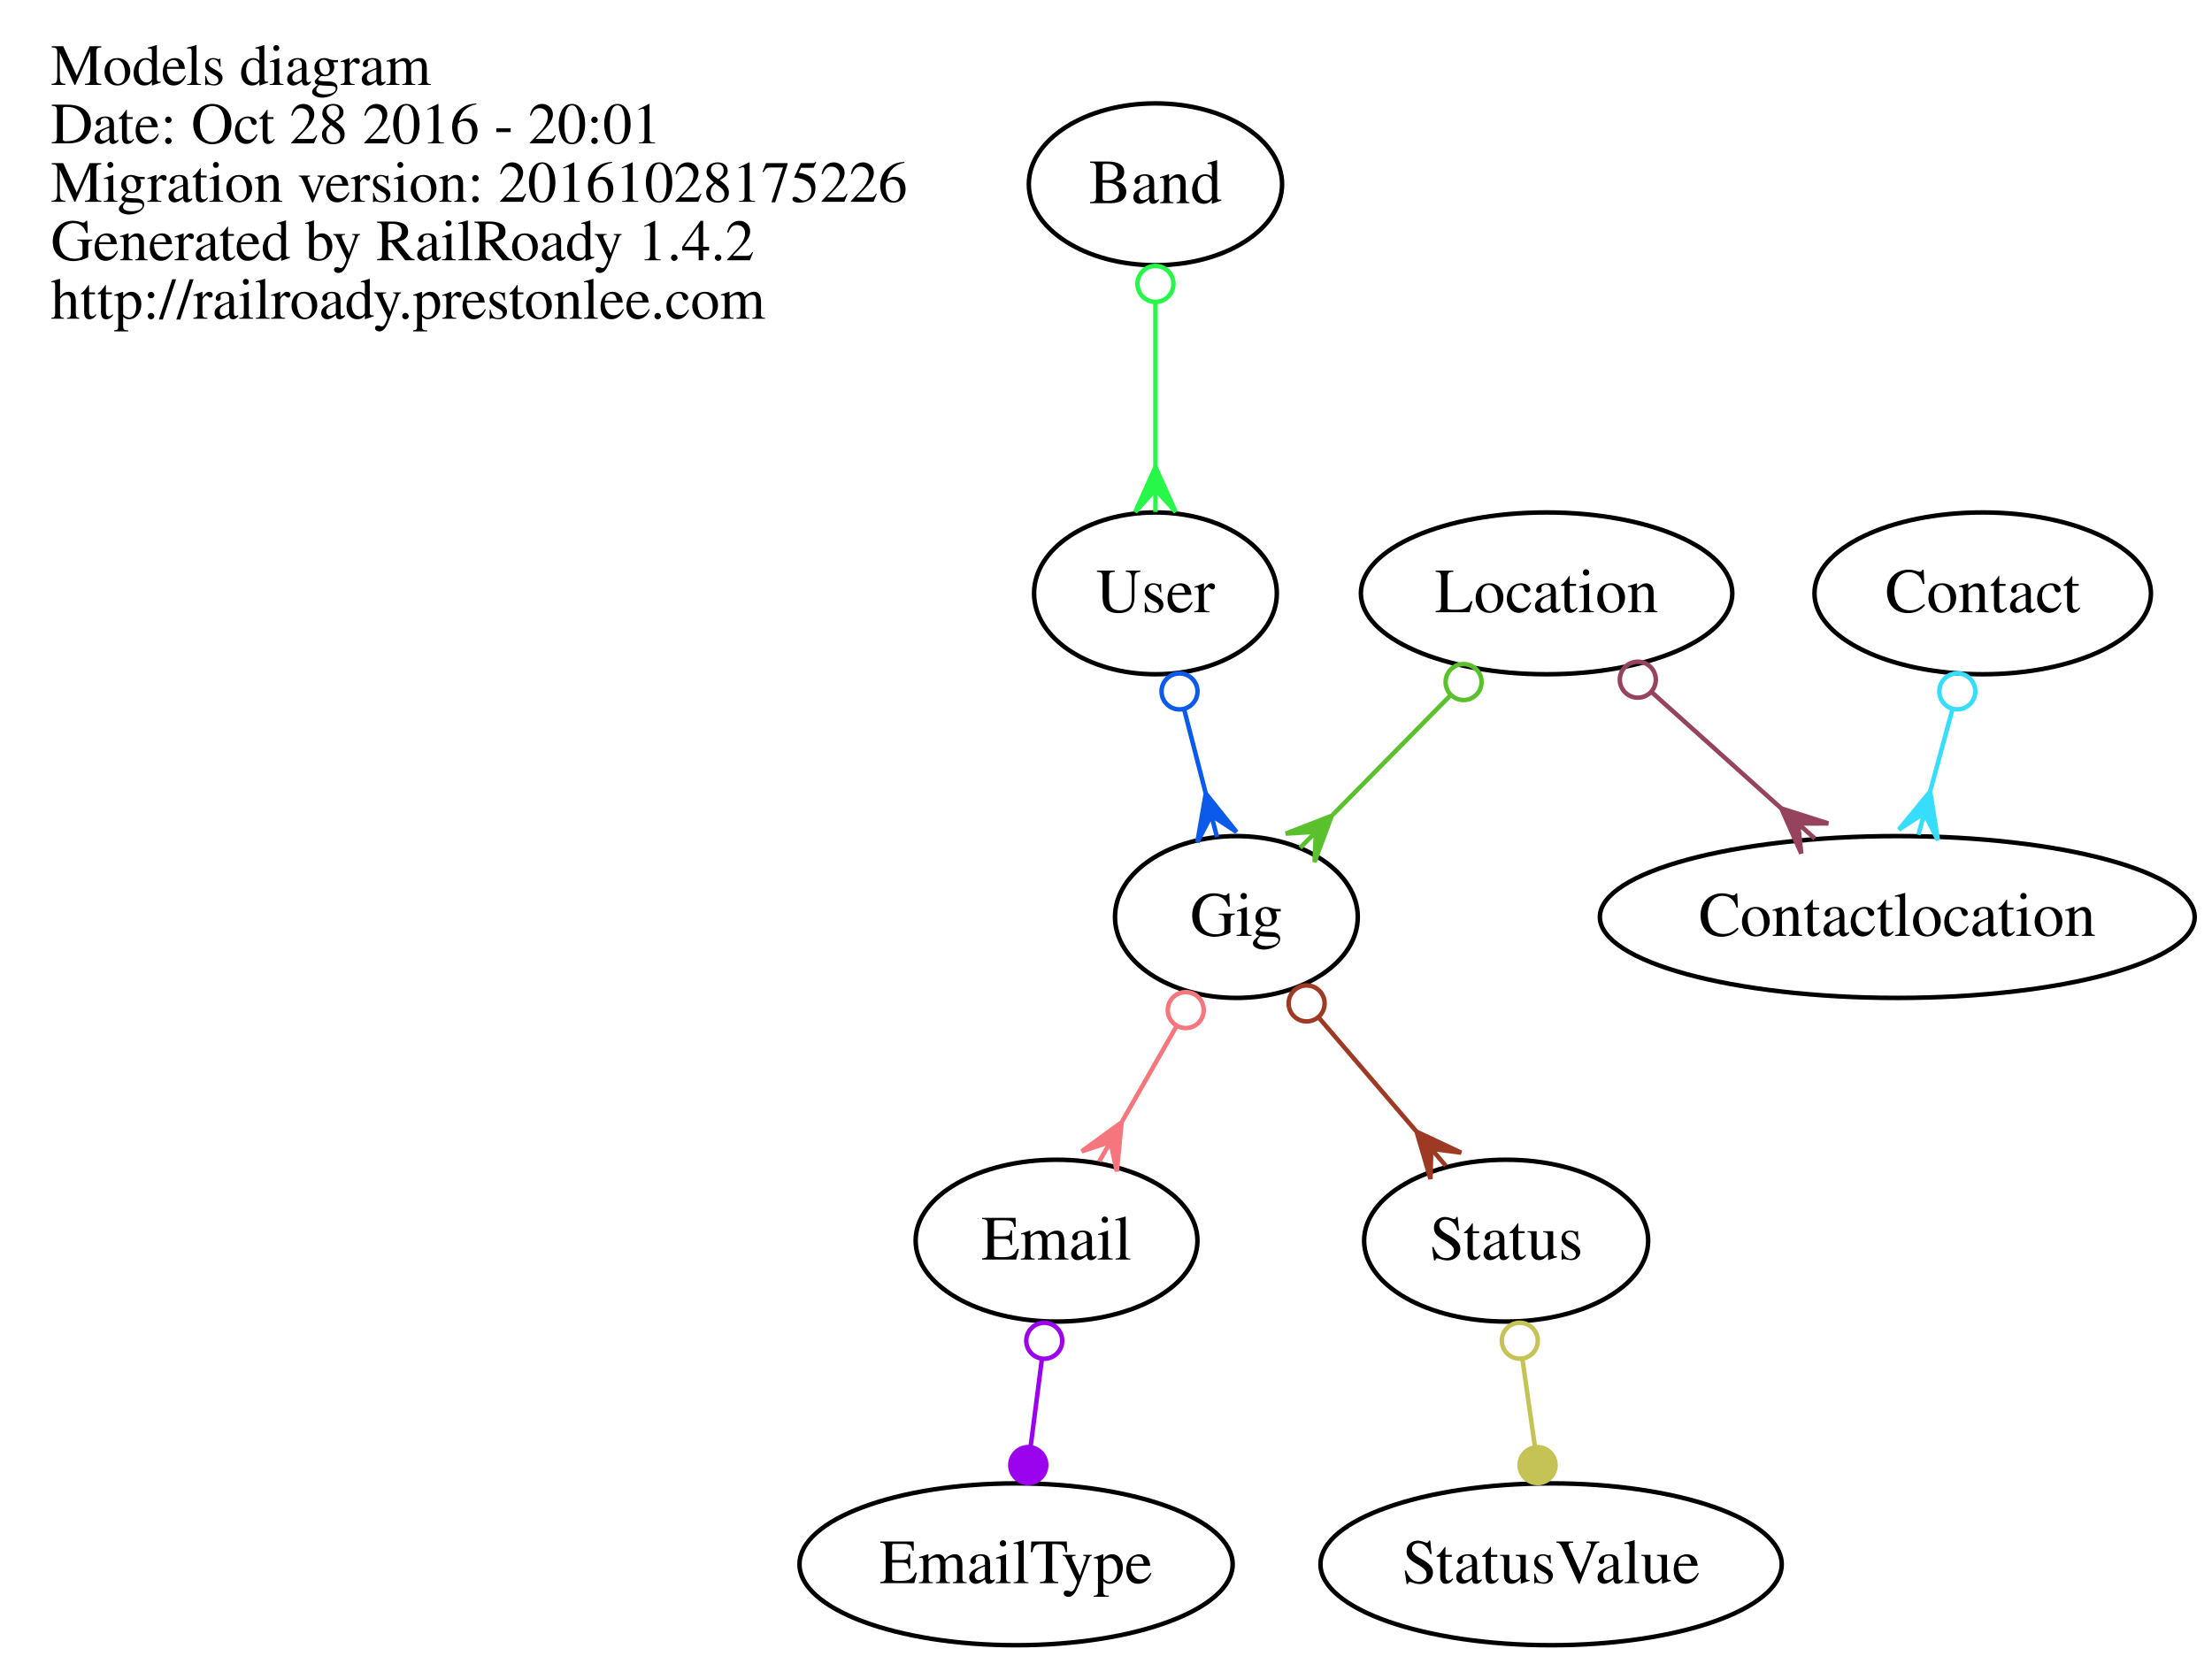
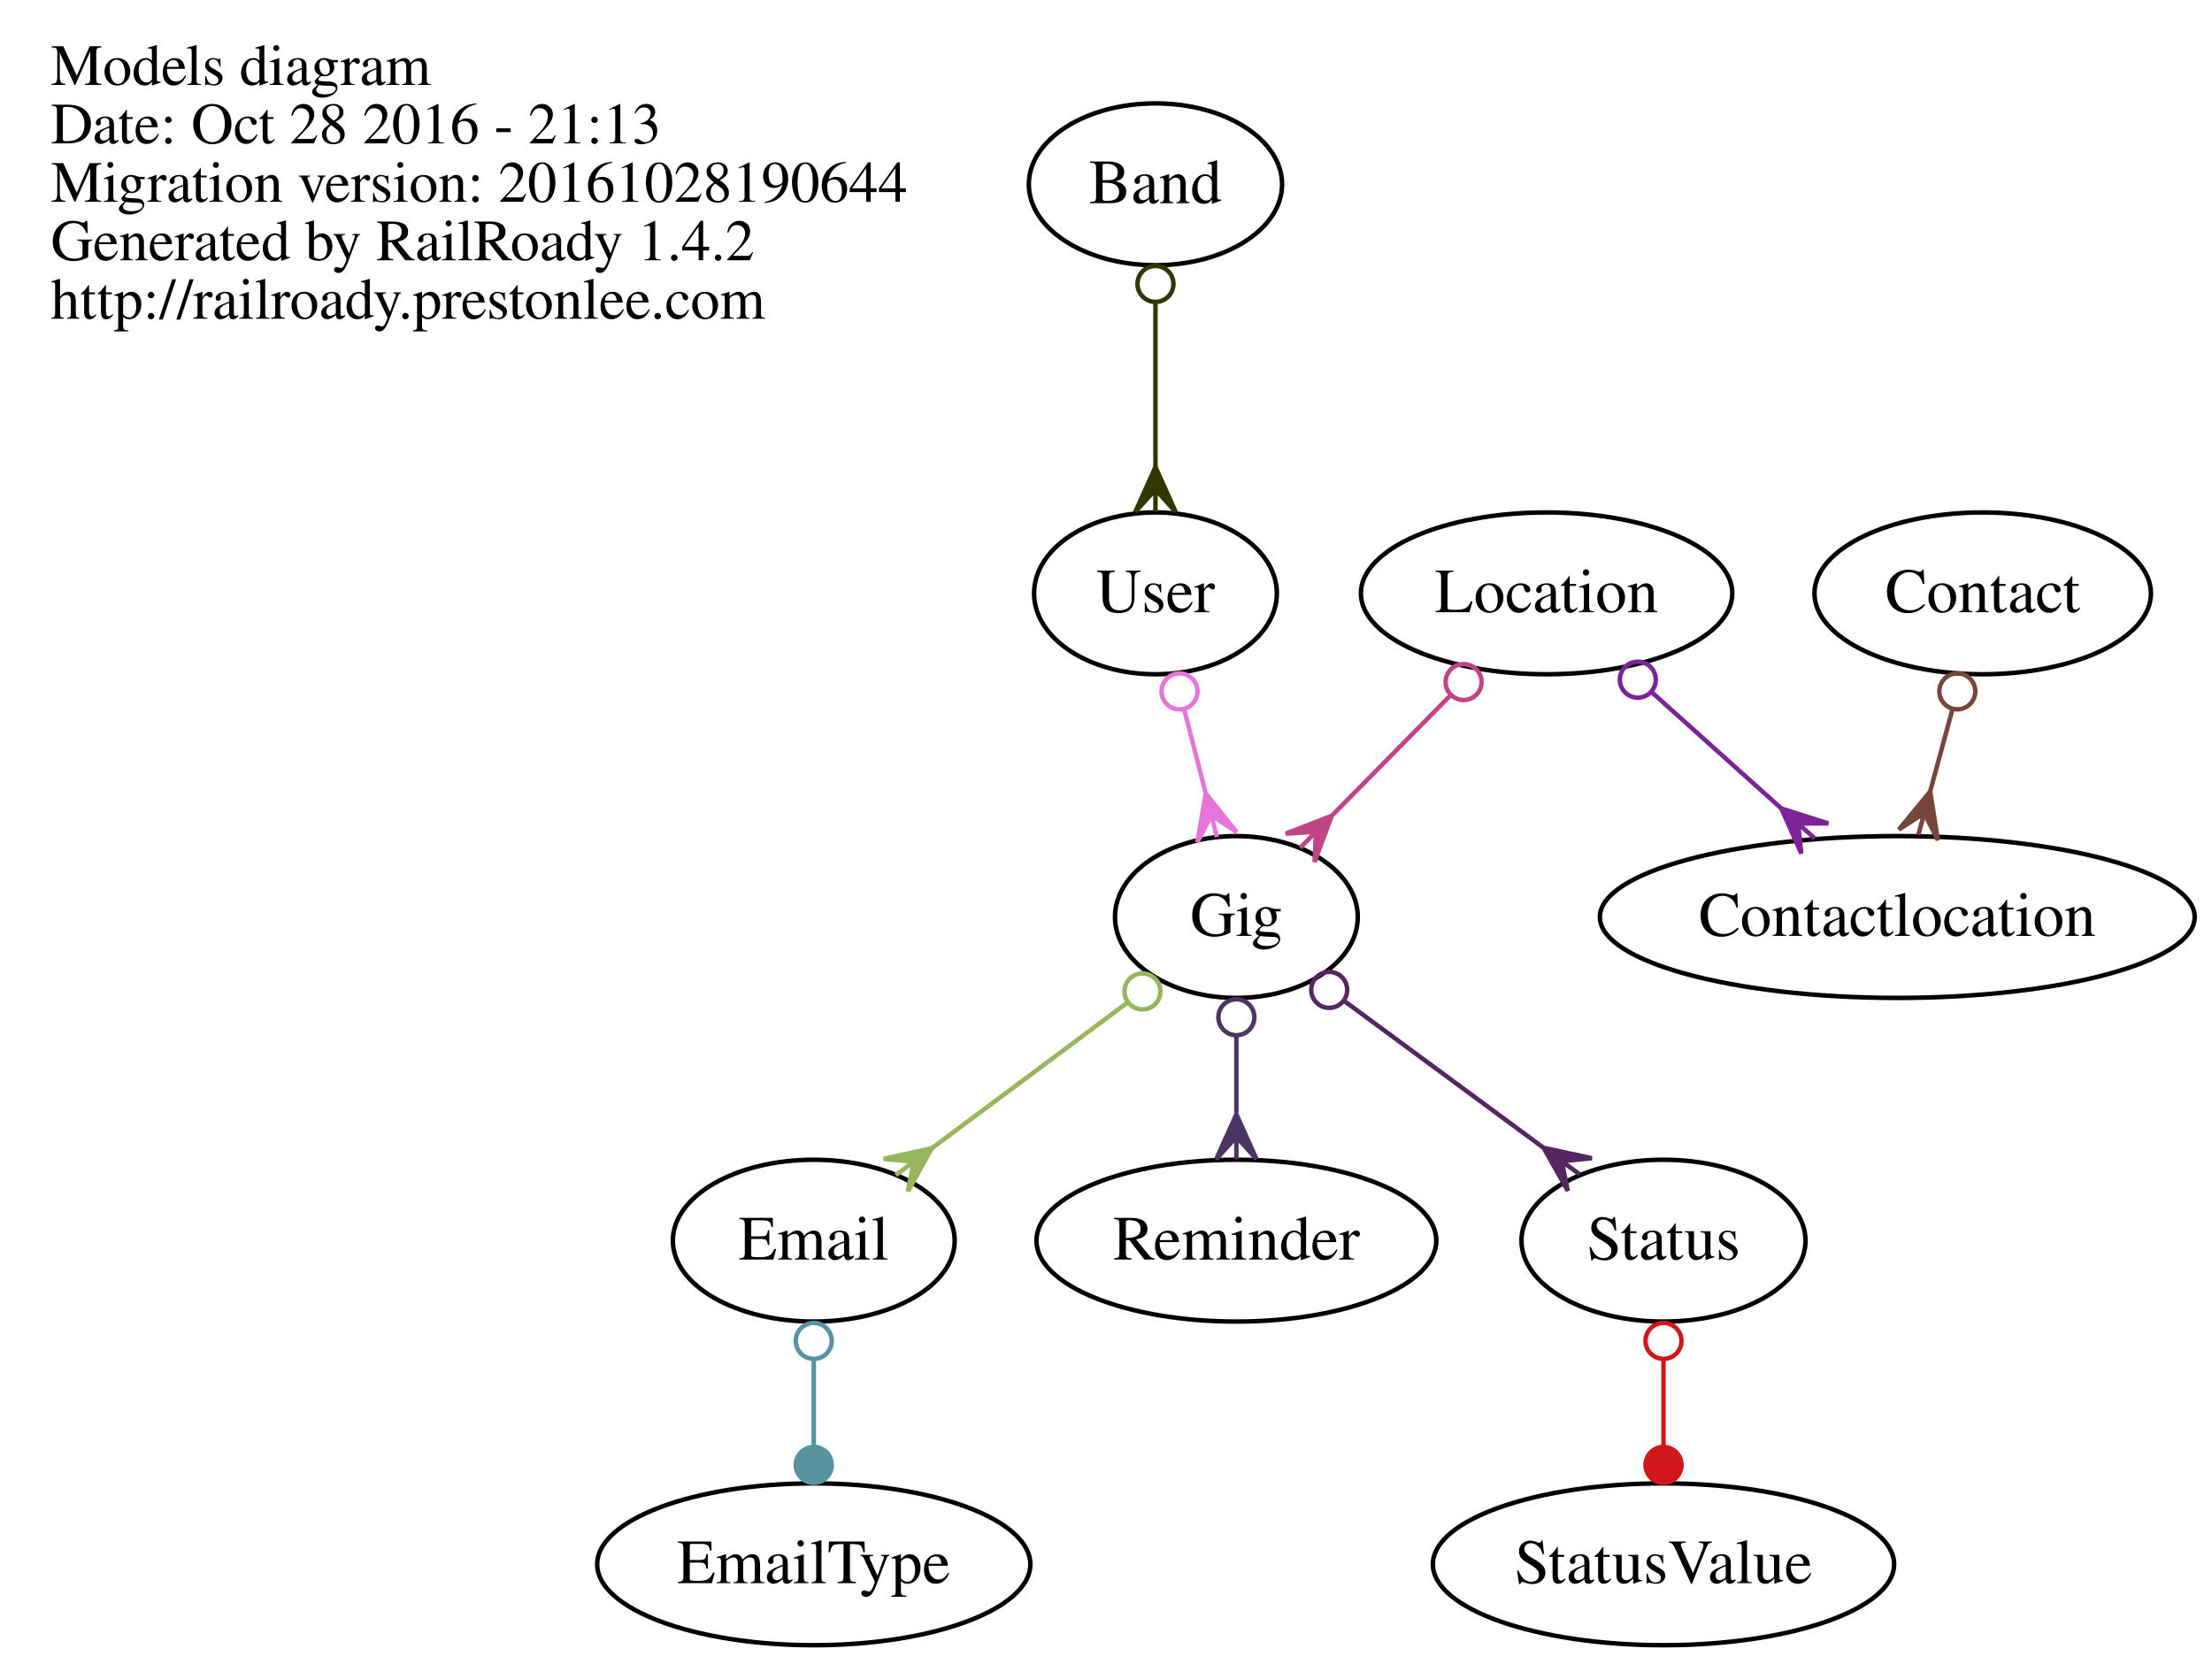
<svg xmlns="http://www.w3.org/2000/svg" width="492pt" height="370pt" viewBox="0.00 0.00 492.00 370.00">
  <g id="graph0" class="graph" transform="scale(1 1) rotate(0) translate(4 366)">
    <polygon fill="none" stroke="none" points="-4,4 -4,-366 488,-366 488,4 -4,4" />
    <g id="node1" class="node">
      <text text-anchor="start" x="7.312" y="-347.1" font-family="Times,serif" font-size="13.00">Models diagram</text>
-       <text text-anchor="start" x="7.312" y="-334.1" font-family="Times,serif" font-size="13.00">Date: Oct 28 2016 - 20:01</text>
-       <text text-anchor="start" x="7.312" y="-321.1" font-family="Times,serif" font-size="13.00">Migration version: 20161028175226</text>
+       <text text-anchor="start" x="7.312" y="-334.1" font-family="Times,serif" font-size="13.00">Date: Oct 28 2016 - 21:13</text>
+       <text text-anchor="start" x="7.312" y="-321.1" font-family="Times,serif" font-size="13.00">Migration version: 20161028190644</text>
      <text text-anchor="start" x="7.312" y="-308.1" font-family="Times,serif" font-size="13.00">Generated by RailRoady 1.4.2</text>
      <text text-anchor="start" x="7.312" y="-295.1" font-family="Times,serif" font-size="13.00">http://railroady.prestonlee.com</text>
    </g>
    <g id="node2" class="node">
      <ellipse fill="none" stroke="black" cx="253" cy="-325" rx="28.166" ry="18" />
      <text text-anchor="middle" x="253" y="-320.8" font-family="Times,serif" font-size="14.00">Band</text>
    </g>
-     <g id="node11" class="node">
+     <g id="node12" class="node">
      <ellipse fill="none" stroke="black" cx="253" cy="-234" rx="27" ry="18" />
      <text text-anchor="middle" x="253" y="-229.8" font-family="Times,serif" font-size="14.00">User</text>
    </g>
    <g id="edge1" class="edge">
-       <path fill="none" stroke="#27f749" d="M253,-298.546C253,-287.148 253,-273.696 253,-262.11" />
-       <ellipse fill="none" stroke="#27f749" cx="253" cy="-302.84" rx="4" ry="4" />
-       <polygon fill="#27f749" stroke="#27f749" points="253,-262.107 257.5,-252.107 253,-257.107 253,-252.107 253,-252.107 253,-252.107 253,-257.107 248.5,-252.107 253,-262.107 253,-262.107" />
+       <path fill="none" stroke="#323601" d="M253,-298.546C253,-287.148 253,-273.696 253,-262.11" />
+       <ellipse fill="none" stroke="#323601" cx="253" cy="-302.84" rx="4" ry="4" />
+       <polygon fill="#323601" stroke="#323601" points="253,-262.107 257.5,-252.107 253,-257.107 253,-252.107 253,-252.107 253,-252.107 253,-257.107 248.5,-252.107 253,-262.107 253,-262.107" />
    </g>
    <g id="node3" class="node">
      <ellipse fill="none" stroke="black" cx="437" cy="-234" rx="37.419" ry="18" />
      <text text-anchor="middle" x="437" y="-229.8" font-family="Times,serif" font-size="14.00">Contact</text>
    </g>
    <g id="node4" class="node">
      <ellipse fill="none" stroke="black" cx="418" cy="-162" rx="66.15" ry="18" />
      <text text-anchor="middle" x="418" y="-157.8" font-family="Times,serif" font-size="14.00">Contactlocation</text>
    </g>
    <g id="edge2" class="edge">
-       <path fill="none" stroke="#37ddfd" d="M430.287,-208.267C428.678,-202.34 426.952,-195.981 425.317,-189.959" />
-       <ellipse fill="none" stroke="#37ddfd" cx="431.353" cy="-212.195" rx="4" ry="4" />
-       <polygon fill="#37ddfd" stroke="#37ddfd" points="425.309,-189.926 427.032,-179.096 423.999,-185.101 422.689,-180.275 422.689,-180.275 422.689,-180.275 423.999,-185.101 418.346,-181.454 425.309,-189.926 425.309,-189.926" />
+       <path fill="none" stroke="#76453c" d="M430.287,-208.267C428.678,-202.34 426.952,-195.981 425.317,-189.959" />
+       <ellipse fill="none" stroke="#76453c" cx="431.353" cy="-212.195" rx="4" ry="4" />
+       <polygon fill="#76453c" stroke="#76453c" points="425.309,-189.926 427.032,-179.096 423.999,-185.101 422.689,-180.275 422.689,-180.275 422.689,-180.275 423.999,-185.101 418.346,-181.454 425.309,-189.926 425.309,-189.926" />
    </g>
    <g id="node5" class="node">
-       <ellipse fill="none" stroke="black" cx="231" cy="-90" rx="31.341" ry="18" />
-       <text text-anchor="middle" x="231" y="-85.8" font-family="Times,serif" font-size="14.00">Email</text>
+       <ellipse fill="none" stroke="black" cx="177" cy="-90" rx="31.341" ry="18" />
+       <text text-anchor="middle" x="177" y="-85.8" font-family="Times,serif" font-size="14.00">Email</text>
    </g>
    <g id="node6" class="node">
-       <ellipse fill="none" stroke="black" cx="222" cy="-18" rx="48.172" ry="18" />
-       <text text-anchor="middle" x="222" y="-13.8" font-family="Times,serif" font-size="14.00">EmailType</text>
+       <ellipse fill="none" stroke="black" cx="177" cy="-18" rx="48.172" ry="18" />
+       <text text-anchor="middle" x="177" y="-13.8" font-family="Times,serif" font-size="14.00">EmailType</text>
    </g>
    <g id="edge3" class="edge">
-       <path fill="none" stroke="#9b02ed" d="M227.739,-63.64C226.93,-57.348 226.064,-50.605 225.255,-44.316" />
-       <ellipse fill="none" stroke="#9b02ed" cx="228.265" cy="-67.729" rx="4" ry="4" />
-       <ellipse fill="#9b02ed" stroke="#9b02ed" cx="224.709" cy="-40.072" rx="4" ry="4" />
+       <path fill="none" stroke="#5793a0" d="M177,-63.64C177,-57.348 177,-50.605 177,-44.316" />
+       <ellipse fill="none" stroke="#5793a0" cx="177" cy="-67.697" rx="4" ry="4" />
+       <ellipse fill="#5793a0" stroke="#5793a0" cx="177" cy="-40.104" rx="4" ry="4" />
    </g>
    <g id="node7" class="node">
      <ellipse fill="none" stroke="black" cx="271" cy="-162" rx="27" ry="18" />
      <text text-anchor="middle" x="271" y="-157.8" font-family="Times,serif" font-size="14.00">Gig</text>
    </g>
    <g id="edge5" class="edge">
-       <path fill="none" stroke="#f6767d" d="M257.62,-137.585C253.764,-130.837 249.538,-123.441 245.611,-116.569" />
-       <ellipse fill="none" stroke="#f6767d" cx="259.738" cy="-141.292" rx="4" ry="4" />
-       <polygon fill="#f6767d" stroke="#f6767d" points="245.466,-116.316 244.412,-105.401 242.986,-111.975 240.505,-107.633 240.505,-107.633 240.505,-107.633 242.986,-111.975 236.598,-109.866 245.466,-116.316 245.466,-116.316" />
+       <path fill="none" stroke="#98b55e" d="M246.748,-142.94C233.436,-133.027 216.915,-120.724 203.294,-110.581" />
+       <ellipse fill="none" stroke="#98b55e" cx="250.111" cy="-145.444" rx="4" ry="4" />
+       <polygon fill="#98b55e" stroke="#98b55e" points="203.263,-110.558 197.93,-100.976 199.253,-107.571 195.243,-104.585 195.243,-104.585 195.243,-104.585 199.253,-107.571 192.555,-108.194 203.263,-110.558 203.263,-110.558" />
    </g>
    <g id="node9" class="node">
-       <ellipse fill="none" stroke="black" cx="331" cy="-90" rx="31.59" ry="18" />
-       <text text-anchor="middle" x="331" y="-85.8" font-family="Times,serif" font-size="14.00">Status</text>
+       <ellipse fill="none" stroke="black" cx="271" cy="-90" rx="44.47" ry="18" />
+       <text text-anchor="middle" x="271" y="-85.8" font-family="Times,serif" font-size="14.00">Reminder</text>
+     </g>
+     <g id="edge6" class="edge">
+       <path fill="none" stroke="#4b3663" d="M271,-135.64C271,-130.063 271,-124.132 271,-118.476" />
+       <ellipse fill="none" stroke="#4b3663" cx="271" cy="-139.697" rx="4" ry="4" />
+       <polygon fill="#4b3663" stroke="#4b3663" points="271,-118.104 275.5,-108.104 271,-113.104 271,-108.104 271,-108.104 271,-108.104 271,-113.104 266.5,-108.104 271,-118.104 271,-118.104" />
+     </g>
+     <g id="node10" class="node">
+       <ellipse fill="none" stroke="black" cx="366" cy="-90" rx="31.59" ry="18" />
+       <text text-anchor="middle" x="366" y="-85.8" font-family="Times,serif" font-size="14.00">Status</text>
    </g>
    <g id="edge4" class="edge">
-       <path fill="none" stroke="#9e3a24" d="M289.428,-139.501C296.249,-131.543 304.012,-122.486 310.968,-114.37" />
-       <ellipse fill="none" stroke="#9e3a24" cx="286.622" cy="-142.774" rx="4" ry="4" />
-       <polygon fill="#9e3a24" stroke="#9e3a24" points="311.083,-114.237 321.008,-109.573 314.337,-110.44 317.591,-106.644 317.591,-106.644 317.591,-106.644 314.337,-110.44 314.174,-103.715 311.083,-114.237 311.083,-114.237" />
+       <path fill="none" stroke="#542762" d="M295.055,-143.275C308.507,-133.363 325.307,-120.984 339.182,-110.761" />
+       <ellipse fill="none" stroke="#542762" cx="291.645" cy="-145.788" rx="4" ry="4" />
+       <polygon fill="#542762" stroke="#542762" points="339.336,-110.647 350.056,-108.338 343.362,-107.681 347.387,-104.715 347.387,-104.715 347.387,-104.715 343.362,-107.681 344.717,-101.092 339.336,-110.647 339.336,-110.647" />
    </g>
    <g id="node8" class="node">
      <ellipse fill="none" stroke="black" cx="340" cy="-234" rx="41.307" ry="18" />
      <text text-anchor="middle" x="340" y="-229.8" font-family="Times,serif" font-size="14.00">Location</text>
    </g>
+     <g id="edge8" class="edge">
+       <path fill="none" stroke="#7d2398" d="M363.491,-211.918C372.545,-203.793 382.93,-194.473 392.19,-186.162" />
+       <ellipse fill="none" stroke="#7d2398" cx="360.288" cy="-214.793" rx="4" ry="4" />
+       <polygon fill="#7d2398" stroke="#7d2398" points="392.208,-186.146 402.656,-182.816 395.93,-182.807 399.651,-179.467 399.651,-179.467 399.651,-179.467 395.93,-182.807 396.645,-176.118 392.208,-186.146 392.208,-186.146" />
+     </g>
    <g id="edge7" class="edge">
-       <path fill="none" stroke="#96435d" d="M363.491,-211.918C372.545,-203.793 382.93,-194.473 392.19,-186.162" />
-       <ellipse fill="none" stroke="#96435d" cx="360.288" cy="-214.793" rx="4" ry="4" />
-       <polygon fill="#96435d" stroke="#96435d" points="392.208,-186.146 402.656,-182.816 395.93,-182.807 399.651,-179.467 399.651,-179.467 399.651,-179.467 395.93,-182.807 396.645,-176.118 392.208,-186.146 392.208,-186.146" />
+       <path fill="none" stroke="#c04584" d="M318.55,-211.24C310.234,-202.803 300.732,-193.163 292.419,-184.729" />
+       <ellipse fill="none" stroke="#c04584" cx="321.535" cy="-214.267" rx="4" ry="4" />
+       <polygon fill="#c04584" stroke="#c04584" points="292.207,-184.514 288.392,-174.234 288.697,-180.954 285.187,-177.393 285.187,-177.393 285.187,-177.393 288.697,-180.954 281.982,-180.552 292.207,-184.514 292.207,-184.514" />
    </g>
-     <g id="edge6" class="edge">
-       <path fill="none" stroke="#5bc02d" d="M318.55,-211.24C310.234,-202.803 300.732,-193.163 292.419,-184.729" />
-       <ellipse fill="none" stroke="#5bc02d" cx="321.535" cy="-214.267" rx="4" ry="4" />
-       <polygon fill="#5bc02d" stroke="#5bc02d" points="292.207,-184.514 288.392,-174.234 288.697,-180.954 285.187,-177.393 285.187,-177.393 285.187,-177.393 288.697,-180.954 281.982,-180.552 292.207,-184.514 292.207,-184.514" />
-     </g>
-     <g id="node10" class="node">
-       <ellipse fill="none" stroke="black" cx="341" cy="-18" rx="51.296" ry="18" />
-       <text text-anchor="middle" x="341" y="-13.8" font-family="Times,serif" font-size="14.00">StatusValue</text>
-     </g>
-     <g id="edge8" class="edge">
-       <path fill="none" stroke="#c5c256" d="M334.623,-63.64C335.522,-57.348 336.485,-50.605 337.383,-44.316" />
-       <ellipse fill="none" stroke="#c5c256" cx="334.038" cy="-67.737" rx="4" ry="4" />
-       <ellipse fill="#c5c256" stroke="#c5c256" cx="337.991" cy="-40.064" rx="4" ry="4" />
+     <g id="node11" class="node">
+       <ellipse fill="none" stroke="black" cx="366" cy="-18" rx="51.296" ry="18" />
+       <text text-anchor="middle" x="366" y="-13.8" font-family="Times,serif" font-size="14.00">StatusValue</text>
    </g>
    <g id="edge9" class="edge">
-       <path fill="none" stroke="#0b5aea" d="M259.391,-208.146C260.94,-202.124 262.601,-195.664 264.169,-189.566" />
-       <ellipse fill="none" stroke="#0b5aea" cx="258.353" cy="-212.181" rx="4" ry="4" />
-       <polygon fill="#0b5aea" stroke="#0b5aea" points="264.192,-189.474 271.041,-180.91 265.438,-184.631 266.683,-179.789 266.683,-179.789 266.683,-179.789 265.438,-184.631 262.325,-178.668 264.192,-189.474 264.192,-189.474" />
+       <path fill="none" stroke="#d1171a" d="M366,-63.64C366,-57.348 366,-50.605 366,-44.316" />
+       <ellipse fill="none" stroke="#d1171a" cx="366" cy="-67.697" rx="4" ry="4" />
+       <ellipse fill="#d1171a" stroke="#d1171a" cx="366" cy="-40.104" rx="4" ry="4" />
+     </g>
+     <g id="edge10" class="edge">
+       <path fill="none" stroke="#e774d9" d="M259.391,-208.146C260.94,-202.124 262.601,-195.664 264.169,-189.566" />
+       <ellipse fill="none" stroke="#e774d9" cx="258.353" cy="-212.181" rx="4" ry="4" />
+       <polygon fill="#e774d9" stroke="#e774d9" points="264.192,-189.474 271.041,-180.91 265.438,-184.631 266.683,-179.789 266.683,-179.789 266.683,-179.789 265.438,-184.631 262.325,-178.668 264.192,-189.474 264.192,-189.474" />
    </g>
  </g>
</svg>
